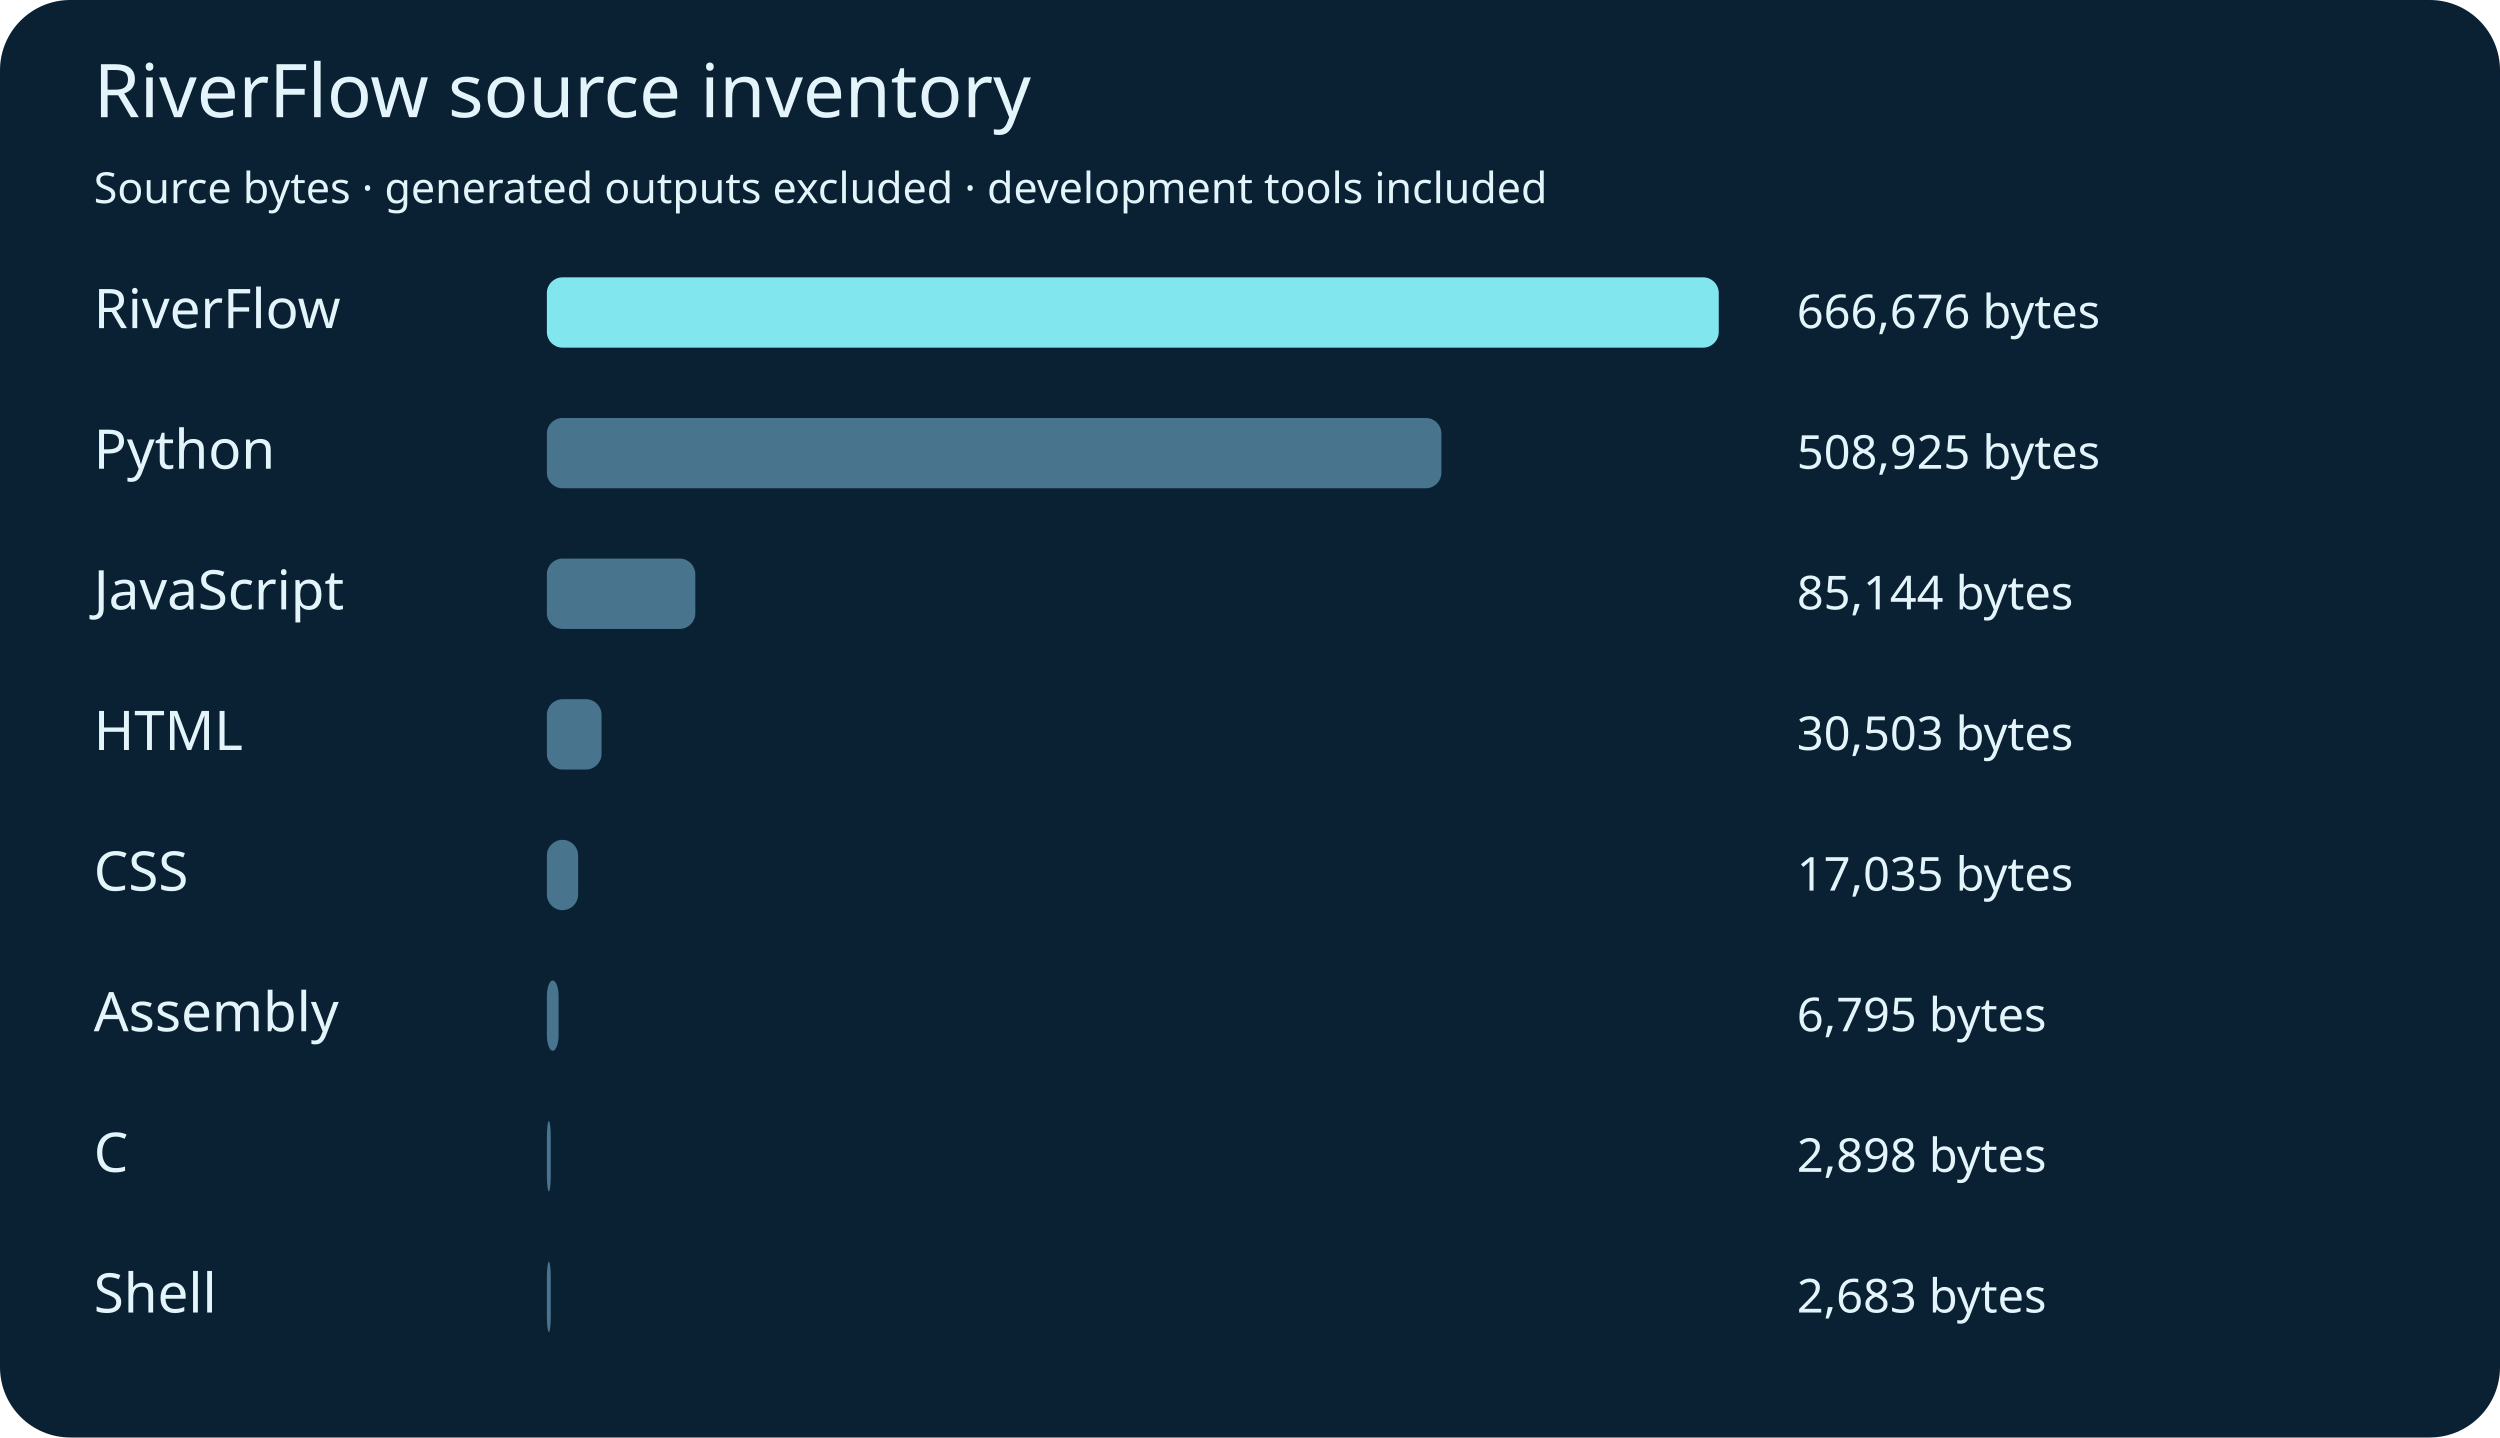
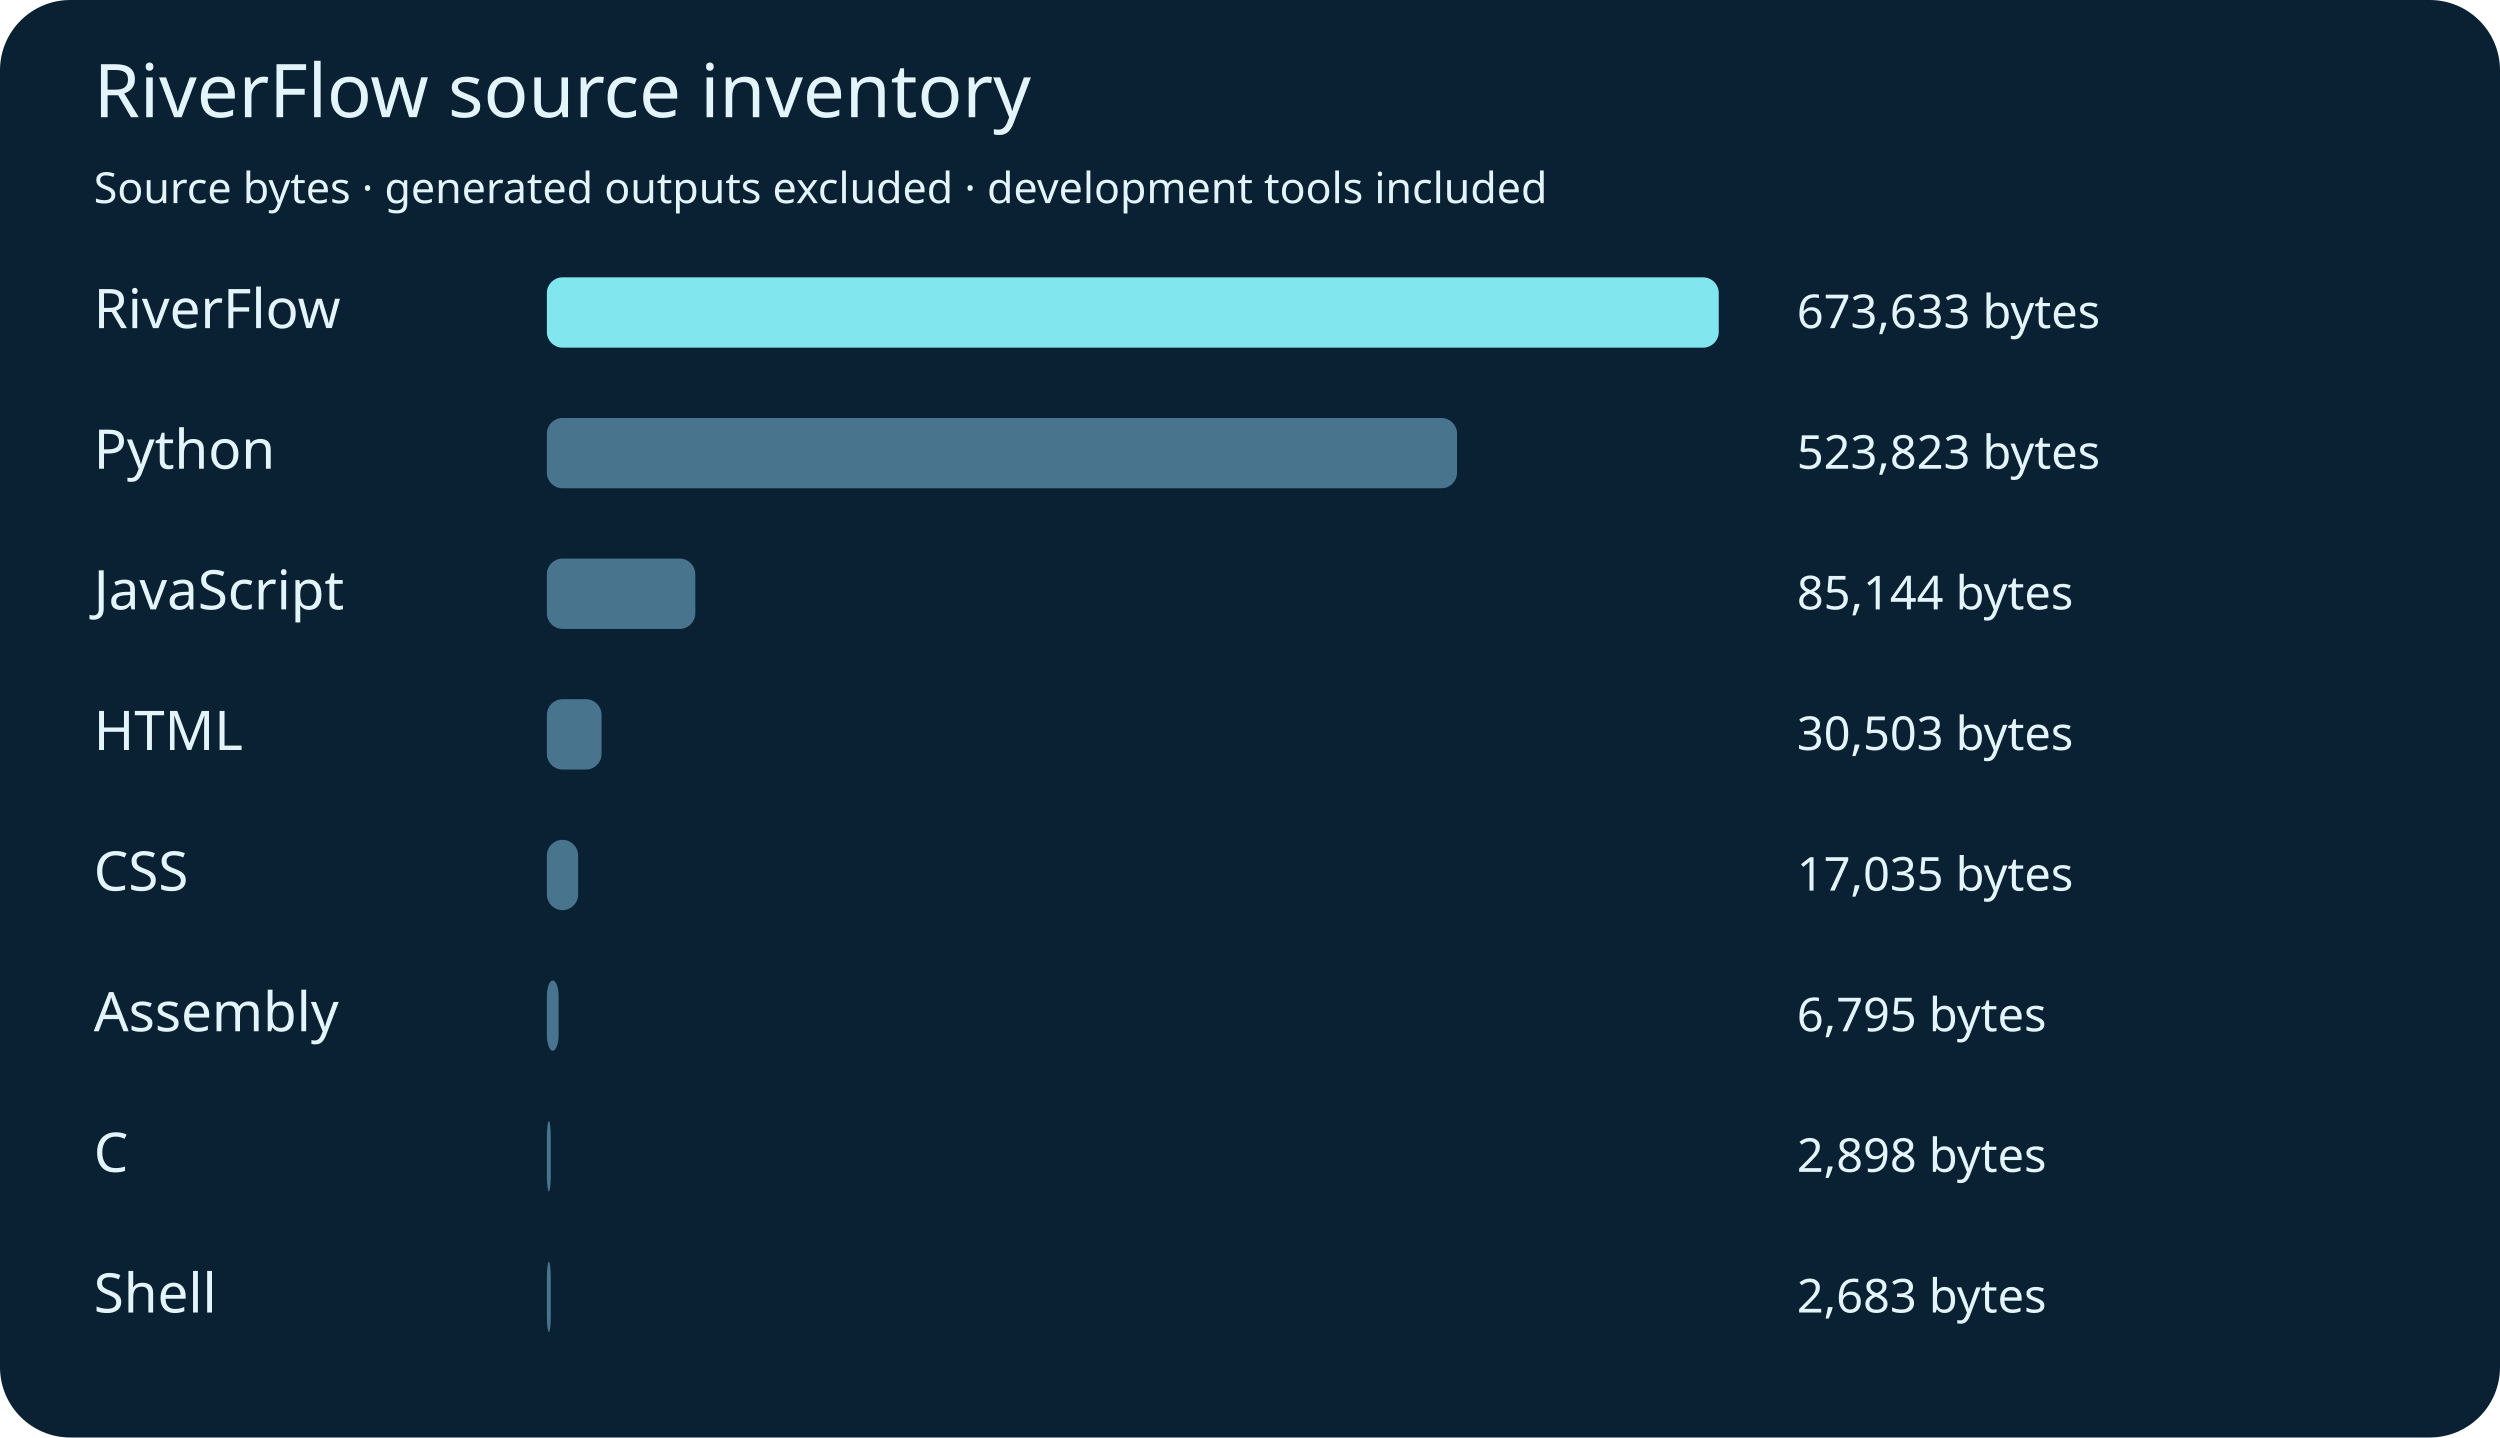
<svg xmlns="http://www.w3.org/2000/svg" width="640" height="368" viewBox="0 0 640 368">
  <rect width="640" height="368" rx="18" fill="#0a2133" />
  <g font-family="sans-serif" fill="#e3f5fa">
    <text x="24" y="30" font-size="19">RiverFlow source inventory</text>
    <text x="24" y="52" font-size="11">Source bytes · generated outputs excluded · development tools included</text>
    <text x="24" y="84" font-size="14">RiverFlow</text>
    <rect x="140" y="71" width="300" height="18" rx="4" fill="#82e6ef" />
-     <text x="460" y="84" font-size="12">666,676 bytes</text>
+     <text x="460" y="84" font-size="12">673,633 bytes</text>
    <text x="24" y="120" font-size="14">Python</text>
-     <rect x="140" y="107" width="229" height="18" rx="4" fill="#49748e" />
-     <text x="460" y="120" font-size="12">508,925 bytes</text>
+     <rect x="140" y="107" width="233" height="18" rx="4" fill="#49748e" />
+     <text x="460" y="120" font-size="12">523,823 bytes</text>
    <text x="24" y="156" font-size="14">JavaScript</text>
    <rect x="140" y="143" width="38" height="18" rx="4" fill="#49748e" />
    <text x="460" y="156" font-size="12">85,144 bytes</text>
    <text x="24" y="192" font-size="14">HTML</text>
    <rect x="140" y="179" width="14" height="18" rx="4" fill="#49748e" />
    <text x="460" y="192" font-size="12">30,503 bytes</text>
    <text x="24" y="228" font-size="14">CSS</text>
    <rect x="140" y="215" width="8" height="18" rx="4" fill="#49748e" />
    <text x="460" y="228" font-size="12">17,035 bytes</text>
    <text x="24" y="264" font-size="14">Assembly</text>
    <rect x="140" y="251" width="3" height="18" rx="4" fill="#49748e" />
    <text x="460" y="264" font-size="12">6,795 bytes</text>
    <text x="24" y="300" font-size="14">C</text>
    <rect x="140" y="287" width="1" height="18" rx="4" fill="#49748e" />
    <text x="460" y="300" font-size="12">2,898 bytes</text>
    <text x="24" y="336" font-size="14">Shell</text>
    <rect x="140" y="323" width="1" height="18" rx="4" fill="#49748e" />
    <text x="460" y="336" font-size="12">2,683 bytes</text>
  </g>
</svg>
